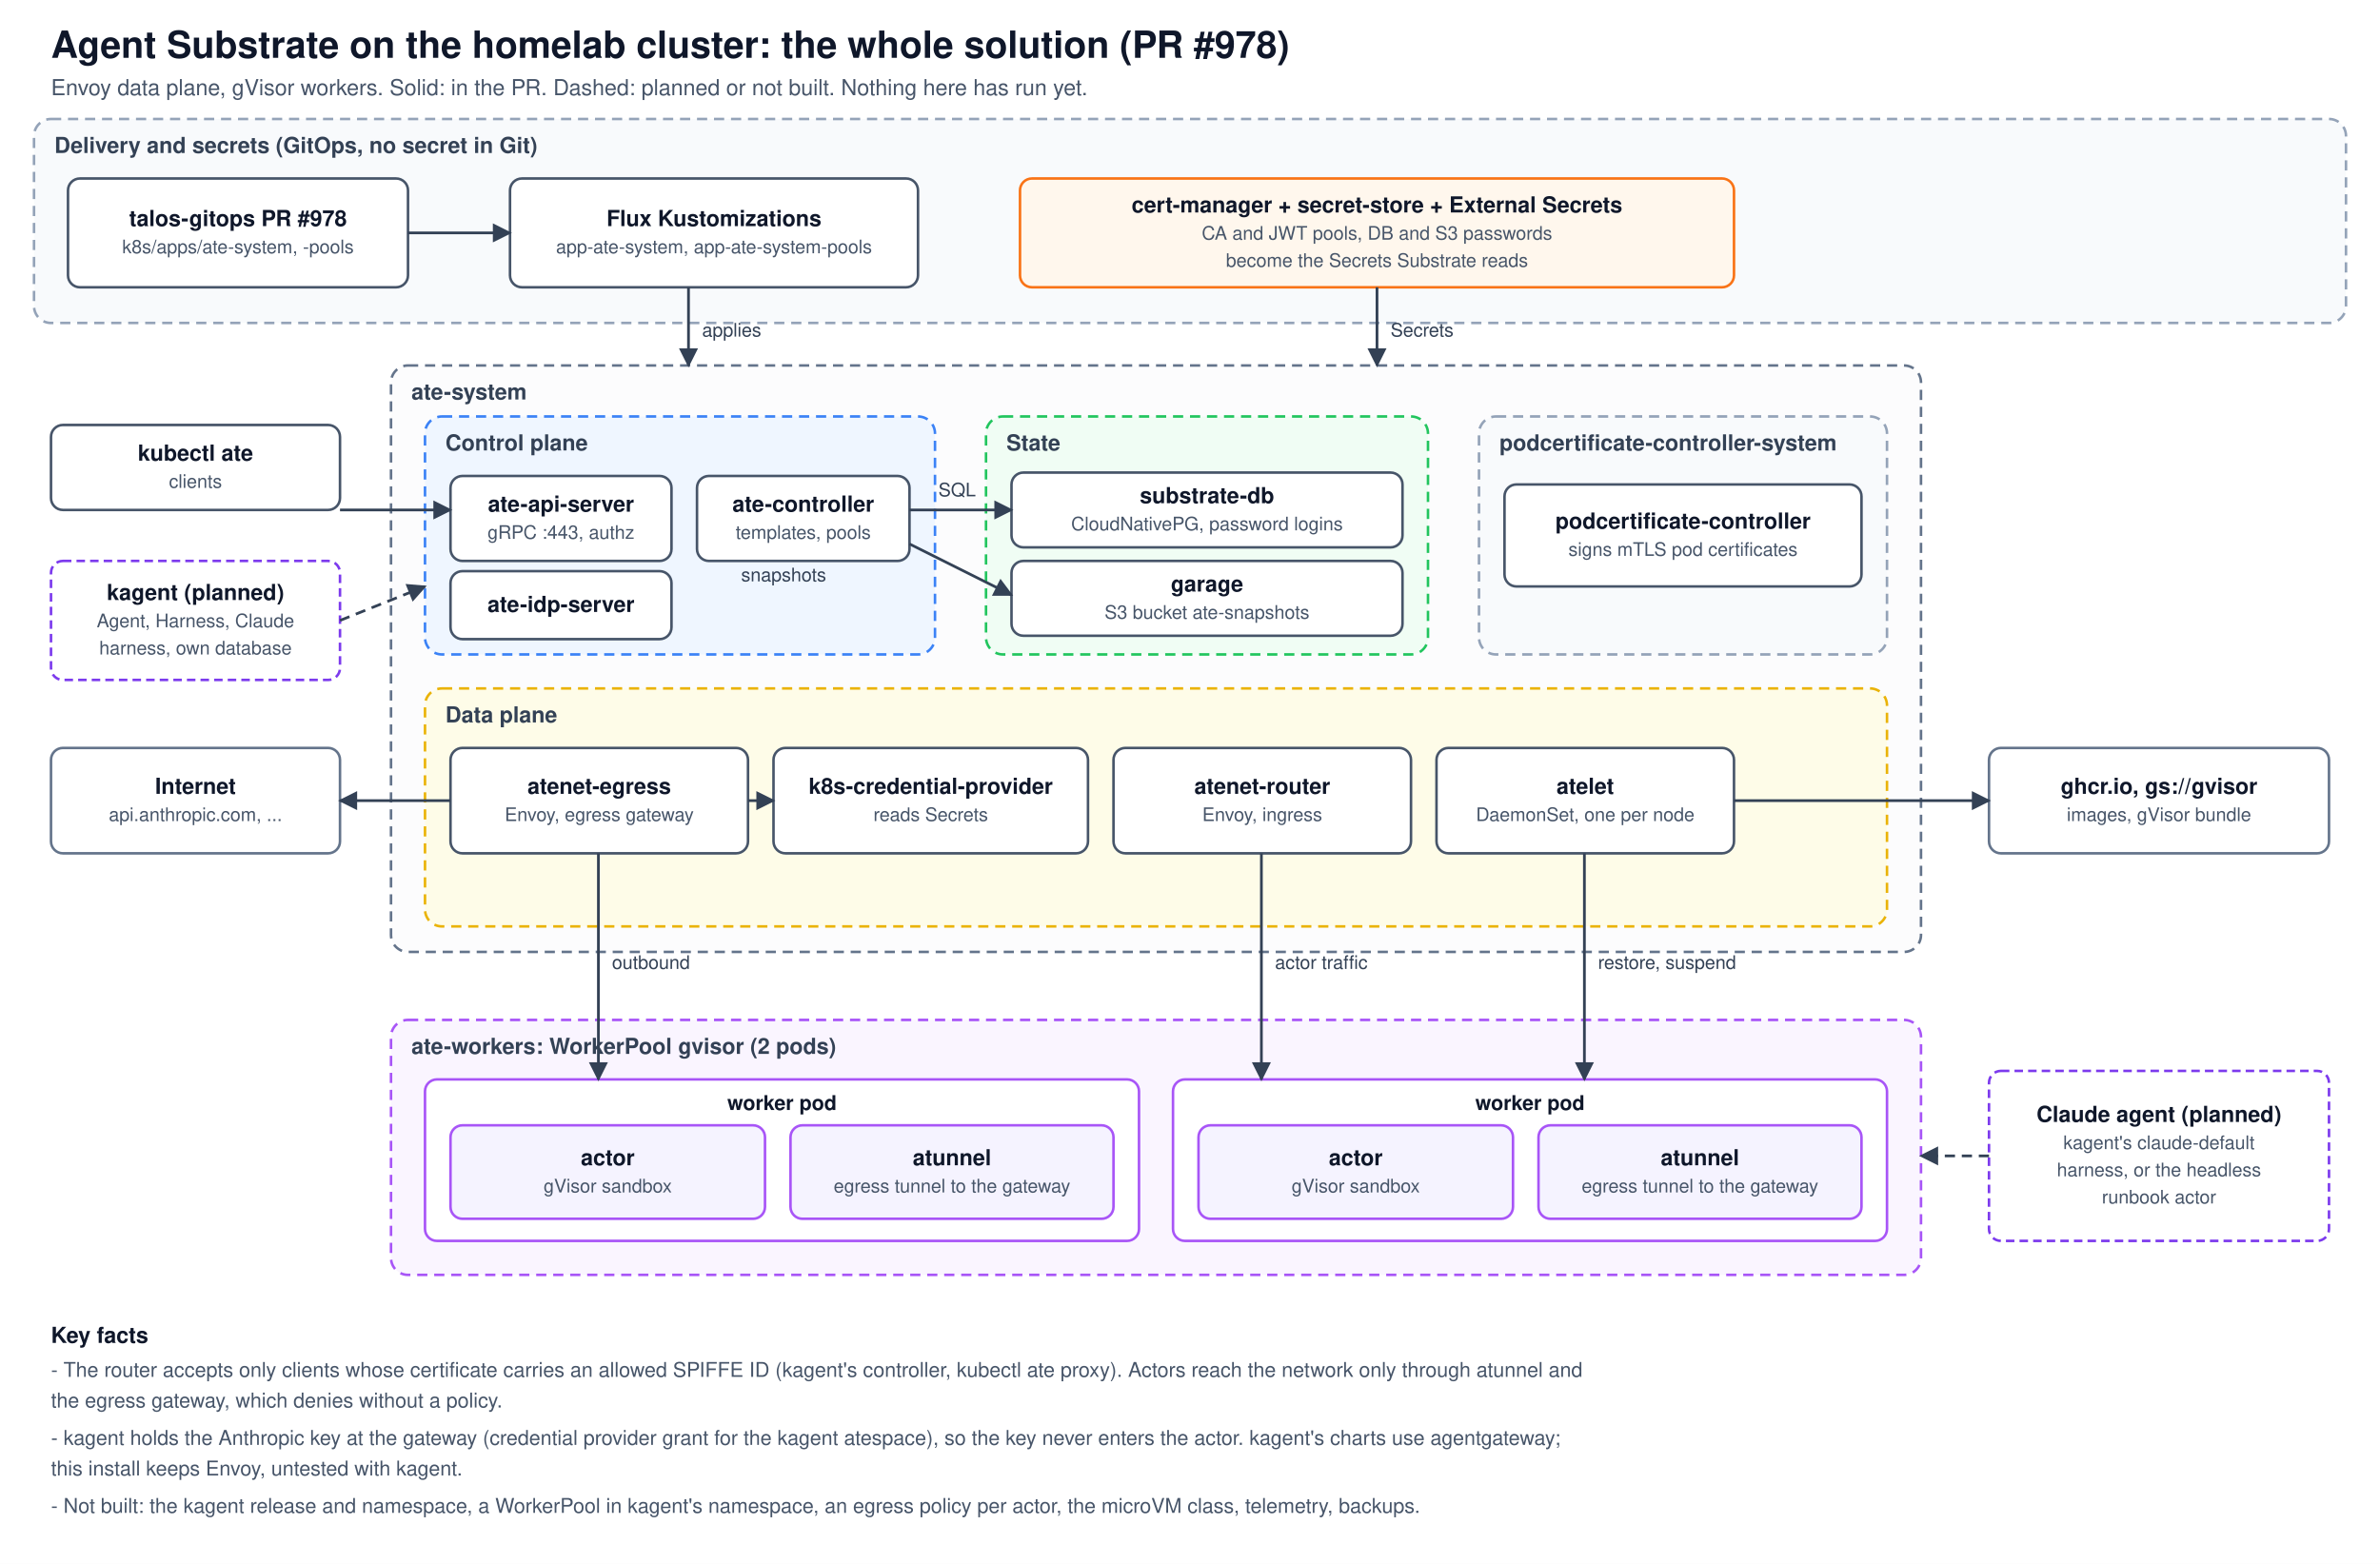
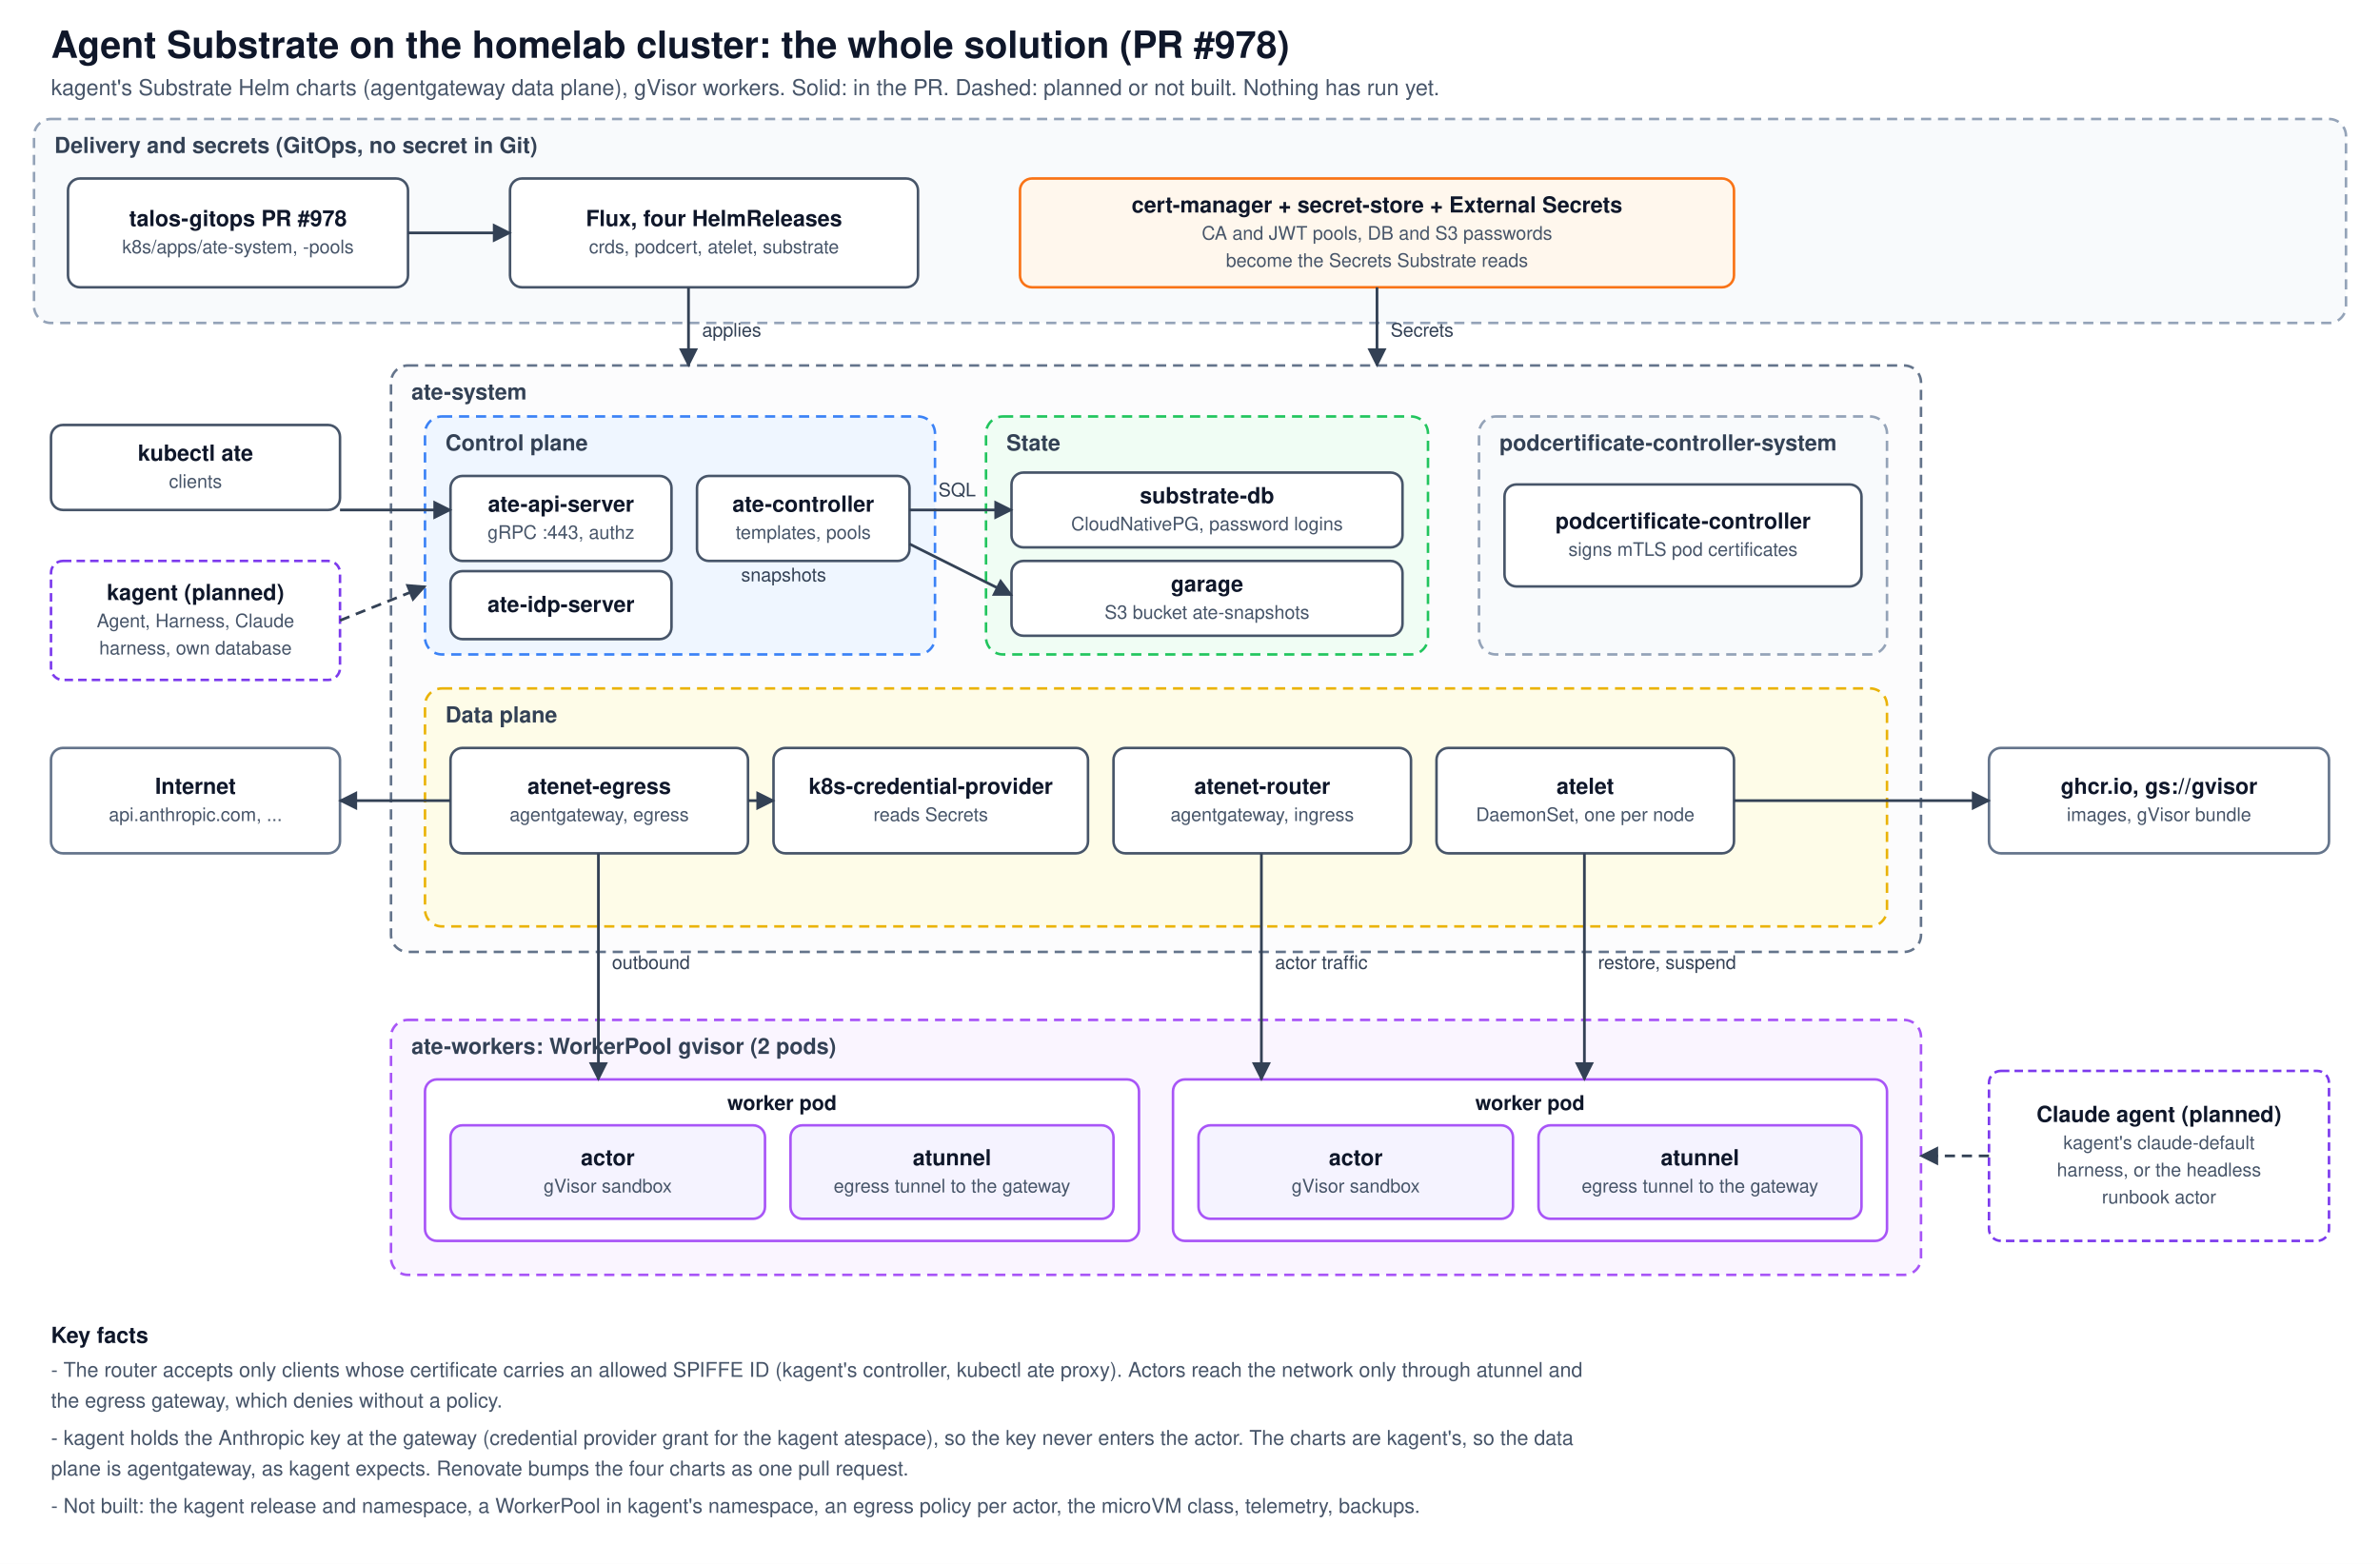
<svg xmlns="http://www.w3.org/2000/svg" viewBox="0 0 1400 920" width="1400" height="920" font-family="Helvetica, Arial, sans-serif">
  <defs>
    <marker id="ar" viewBox="0 0 10 10" refX="9" refY="5" markerWidth="7" markerHeight="7" orient="auto-start-reverse">
      <path d="M0,0 L10,5 L0,10 z" fill="#334155" />
    </marker>
  </defs>
  <rect width="1400" height="920" fill="#ffffff" />
  <text x="30" y="34" font-size="22" fill="#0f172a" text-anchor="start" font-weight="700">Agent Substrate on the homelab cluster: the whole solution (PR #978)</text>
-   <text x="30" y="56" font-size="13" fill="#475569" text-anchor="start">Envoy data plane, gVisor workers. Solid: in the PR. Dashed: planned or not built. Nothing here has run yet.</text>
+   <text x="30" y="56" font-size="13" fill="#475569" text-anchor="start">kagent's Substrate Helm charts (agentgateway data plane), gVisor workers. Solid: in the PR. Dashed: planned or not built. Nothing has run yet.</text>
  <rect x="20" y="70" width="1360" height="120" rx="10" fill="#f8fafc" stroke="#94a3b8" stroke-width="1.5" stroke-dasharray="6 4" />
  <text x="32" y="90" font-size="13" font-weight="700" fill="#334155">Delivery and secrets (GitOps, no secret in Git)</text>
  <rect x="40" y="105" width="200" height="64" rx="7" fill="#ffffff" stroke="#475569" stroke-width="1.5" />
  <text x="140.0" y="133.0" font-size="13" font-weight="600" text-anchor="middle" fill="#0f172a">talos-gitops PR #978</text>
  <text x="140.0" y="149.0" font-size="11" text-anchor="middle" fill="#475569">k8s/apps/ate-system, -pools</text>
  <rect x="300" y="105" width="240" height="64" rx="7" fill="#ffffff" stroke="#475569" stroke-width="1.5" />
-   <text x="420.0" y="133.0" font-size="13" font-weight="600" text-anchor="middle" fill="#0f172a">Flux Kustomizations</text>
-   <text x="420.0" y="149.0" font-size="11" text-anchor="middle" fill="#475569">app-ate-system, app-ate-system-pools</text>
+   <text x="420.0" y="133.0" font-size="13" font-weight="600" text-anchor="middle" fill="#0f172a">Flux, four HelmReleases</text>
+   <text x="420.0" y="149.0" font-size="11" text-anchor="middle" fill="#475569">crds, podcert, atelet, substrate</text>
  <rect x="600" y="105" width="420" height="64" rx="7" fill="#fff7ed" stroke="#f97316" stroke-width="1.5" />
  <text x="810.0" y="125.0" font-size="13" font-weight="600" text-anchor="middle" fill="#0f172a">cert-manager + secret-store + External Secrets</text>
  <text x="810.0" y="141.0" font-size="11" text-anchor="middle" fill="#475569">CA and JWT pools, DB and S3 passwords</text>
  <text x="810.0" y="157.0" font-size="11" text-anchor="middle" fill="#475569">become the Secrets Substrate reads</text>
  <line x1="240" y1="137" x2="300" y2="137" stroke="#334155" stroke-width="1.6" marker-end="url(#ar)" />
  <rect x="230" y="215" width="900" height="345" rx="10" fill="#fcfcfd" stroke="#64748b" stroke-width="1.5" stroke-dasharray="6 4" />
  <text x="242" y="235" font-size="13" font-weight="700" fill="#334155">ate-system</text>
  <rect x="250" y="245" width="300" height="140" rx="10" fill="#eff6ff" stroke="#3b82f6" stroke-width="1.5" stroke-dasharray="6 4" />
  <text x="262" y="265" font-size="13" font-weight="700" fill="#334155">Control plane</text>
  <rect x="265" y="280" width="130" height="50" rx="7" fill="#ffffff" stroke="#475569" stroke-width="1.5" />
  <text x="330.0" y="301.0" font-size="13" font-weight="600" text-anchor="middle" fill="#0f172a">ate-api-server</text>
  <text x="330.0" y="317.0" font-size="11" text-anchor="middle" fill="#475569">gRPC :443, authz</text>
  <rect x="410" y="280" width="125" height="50" rx="7" fill="#ffffff" stroke="#475569" stroke-width="1.5" />
  <text x="472.5" y="301.0" font-size="13" font-weight="600" text-anchor="middle" fill="#0f172a">ate-controller</text>
  <text x="472.5" y="317.0" font-size="11" text-anchor="middle" fill="#475569">templates, pools</text>
  <rect x="265" y="336" width="130" height="40" rx="7" fill="#ffffff" stroke="#475569" stroke-width="1.5" />
  <text x="330.0" y="360.0" font-size="13" font-weight="600" text-anchor="middle" fill="#0f172a">ate-idp-server</text>
  <rect x="580" y="245" width="260" height="140" rx="10" fill="#f0fdf4" stroke="#22c55e" stroke-width="1.5" stroke-dasharray="6 4" />
  <text x="592" y="265" font-size="13" font-weight="700" fill="#334155">State</text>
  <rect x="595" y="278" width="230" height="44" rx="7" fill="#ffffff" stroke="#475569" stroke-width="1.5" />
  <text x="710.0" y="296.0" font-size="13" font-weight="600" text-anchor="middle" fill="#0f172a">substrate-db</text>
  <text x="710.0" y="312.0" font-size="11" text-anchor="middle" fill="#475569">CloudNativePG, password logins</text>
  <rect x="595" y="330" width="230" height="44" rx="7" fill="#ffffff" stroke="#475569" stroke-width="1.5" />
  <text x="710.0" y="348.0" font-size="13" font-weight="600" text-anchor="middle" fill="#0f172a">garage</text>
  <text x="710.0" y="364.0" font-size="11" text-anchor="middle" fill="#475569">S3 bucket ate-snapshots</text>
  <rect x="870" y="245" width="240" height="140" rx="10" fill="#f8fafc" stroke="#94a3b8" stroke-width="1.5" stroke-dasharray="6 4" />
  <text x="882" y="265" font-size="13" font-weight="700" fill="#334155">podcertificate-controller-system</text>
  <rect x="885" y="285" width="210" height="60" rx="7" fill="#ffffff" stroke="#475569" stroke-width="1.5" />
  <text x="990.0" y="311.0" font-size="13" font-weight="600" text-anchor="middle" fill="#0f172a">podcertificate-controller</text>
  <text x="990.0" y="327.0" font-size="11" text-anchor="middle" fill="#475569">signs mTLS pod certificates</text>
  <rect x="250" y="405" width="860" height="140" rx="10" fill="#fefce8" stroke="#eab308" stroke-width="1.5" stroke-dasharray="6 4" />
  <text x="262" y="425" font-size="13" font-weight="700" fill="#334155">Data plane</text>
  <rect x="265" y="440" width="175" height="62" rx="7" fill="#ffffff" stroke="#475569" stroke-width="1.5" />
  <text x="352.5" y="467.0" font-size="13" font-weight="600" text-anchor="middle" fill="#0f172a">atenet-egress</text>
-   <text x="352.5" y="483.0" font-size="11" text-anchor="middle" fill="#475569">Envoy, egress gateway</text>
+   <text x="352.5" y="483.0" font-size="11" text-anchor="middle" fill="#475569">agentgateway, egress</text>
  <rect x="455" y="440" width="185" height="62" rx="7" fill="#ffffff" stroke="#475569" stroke-width="1.5" />
  <text x="547.5" y="467.0" font-size="13" font-weight="600" text-anchor="middle" fill="#0f172a">k8s-credential-provider</text>
  <text x="547.5" y="483.0" font-size="11" text-anchor="middle" fill="#475569">reads Secrets</text>
  <rect x="655" y="440" width="175" height="62" rx="7" fill="#ffffff" stroke="#475569" stroke-width="1.5" />
  <text x="742.5" y="467.0" font-size="13" font-weight="600" text-anchor="middle" fill="#0f172a">atenet-router</text>
-   <text x="742.5" y="483.0" font-size="11" text-anchor="middle" fill="#475569">Envoy, ingress</text>
+   <text x="742.5" y="483.0" font-size="11" text-anchor="middle" fill="#475569">agentgateway, ingress</text>
  <rect x="845" y="440" width="175" height="62" rx="7" fill="#ffffff" stroke="#475569" stroke-width="1.5" />
  <text x="932.5" y="467.0" font-size="13" font-weight="600" text-anchor="middle" fill="#0f172a">atelet</text>
  <text x="932.5" y="483.0" font-size="11" text-anchor="middle" fill="#475569">DaemonSet, one per node</text>
  <rect x="230" y="600" width="900" height="150" rx="10" fill="#faf5ff" stroke="#a855f7" stroke-width="1.5" stroke-dasharray="6 4" />
  <text x="242" y="620" font-size="13" font-weight="700" fill="#334155">ate-workers: WorkerPool gvisor (2 pods)</text>
  <rect x="250" y="635" width="420" height="95" rx="7" fill="#ffffff" stroke="#a855f7" stroke-width="1.5" />
  <text x="460" y="653" font-size="12" fill="#0f172a" text-anchor="middle" font-weight="700">worker pod</text>
  <rect x="265" y="662" width="185" height="55" rx="7" fill="#f5f3ff" stroke="#a855f7" stroke-width="1.5" />
  <text x="357.5" y="685.5" font-size="13" font-weight="600" text-anchor="middle" fill="#0f172a">actor</text>
  <text x="357.5" y="701.5" font-size="11" text-anchor="middle" fill="#475569">gVisor sandbox</text>
  <rect x="465" y="662" width="190" height="55" rx="7" fill="#f5f3ff" stroke="#a855f7" stroke-width="1.5" />
  <text x="560.0" y="685.5" font-size="13" font-weight="600" text-anchor="middle" fill="#0f172a">atunnel</text>
  <text x="560.0" y="701.5" font-size="11" text-anchor="middle" fill="#475569">egress tunnel to the gateway</text>
  <rect x="690" y="635" width="420" height="95" rx="7" fill="#ffffff" stroke="#a855f7" stroke-width="1.5" />
  <text x="900" y="653" font-size="12" fill="#0f172a" text-anchor="middle" font-weight="700">worker pod</text>
  <rect x="705" y="662" width="185" height="55" rx="7" fill="#f5f3ff" stroke="#a855f7" stroke-width="1.5" />
  <text x="797.5" y="685.5" font-size="13" font-weight="600" text-anchor="middle" fill="#0f172a">actor</text>
  <text x="797.5" y="701.5" font-size="11" text-anchor="middle" fill="#475569">gVisor sandbox</text>
  <rect x="905" y="662" width="190" height="55" rx="7" fill="#f5f3ff" stroke="#a855f7" stroke-width="1.5" />
  <text x="1000.0" y="685.5" font-size="13" font-weight="600" text-anchor="middle" fill="#0f172a">atunnel</text>
  <text x="1000.0" y="701.5" font-size="11" text-anchor="middle" fill="#475569">egress tunnel to the gateway</text>
  <rect x="30" y="440" width="170" height="62" rx="7" fill="#ffffff" stroke="#64748b" stroke-width="1.5" />
  <text x="115.0" y="467.0" font-size="13" font-weight="600" text-anchor="middle" fill="#0f172a">Internet</text>
  <text x="115.0" y="483.0" font-size="11" text-anchor="middle" fill="#475569">api.anthropic.com, ...</text>
  <rect x="1170" y="440" width="200" height="62" rx="7" fill="#ffffff" stroke="#64748b" stroke-width="1.5" />
  <text x="1270.0" y="467.0" font-size="13" font-weight="600" text-anchor="middle" fill="#0f172a">ghcr.io, gs://gvisor</text>
  <text x="1270.0" y="483.0" font-size="11" text-anchor="middle" fill="#475569">images, gVisor bundle</text>
  <rect x="30" y="250" width="170" height="50" rx="7" fill="#ffffff" stroke="#475569" stroke-width="1.5" />
  <text x="115.0" y="271.0" font-size="13" font-weight="600" text-anchor="middle" fill="#0f172a">kubectl ate</text>
  <text x="115.0" y="287.0" font-size="11" text-anchor="middle" fill="#475569">clients</text>
  <rect x="30" y="330" width="170" height="70" rx="7" fill="#ffffff" stroke="#7c3aed" stroke-width="1.5" stroke-dasharray="5 3" />
  <text x="115.0" y="353.0" font-size="13" font-weight="600" text-anchor="middle" fill="#0f172a">kagent (planned)</text>
  <text x="115.0" y="369.0" font-size="11" text-anchor="middle" fill="#475569">Agent, Harness, Claude</text>
  <text x="115.0" y="385.0" font-size="11" text-anchor="middle" fill="#475569">harness, own database</text>
  <rect x="1170" y="630" width="200" height="100" rx="7" fill="#ffffff" stroke="#7c3aed" stroke-width="1.5" stroke-dasharray="5 3" />
  <text x="1270.0" y="660.0" font-size="13" font-weight="600" text-anchor="middle" fill="#0f172a">Claude agent (planned)</text>
  <text x="1270.0" y="676.0" font-size="11" text-anchor="middle" fill="#475569">kagent's claude-default</text>
  <text x="1270.0" y="692.0" font-size="11" text-anchor="middle" fill="#475569">harness, or the headless</text>
  <text x="1270.0" y="708.0" font-size="11" text-anchor="middle" fill="#475569">runbook actor</text>
  <line x1="405" y1="169" x2="405" y2="215" stroke="#334155" stroke-width="1.6" marker-end="url(#ar)" />
  <text x="413" y="198" font-size="11" fill="#334155" text-anchor="start">applies</text>
  <line x1="810" y1="169" x2="810" y2="215" stroke="#334155" stroke-width="1.6" marker-end="url(#ar)" />
  <text x="818" y="198" font-size="11" fill="#334155" text-anchor="start">Secrets</text>
  <line x1="200" y1="300" x2="265" y2="300" stroke="#334155" stroke-width="1.6" marker-end="url(#ar)" />
  <line x1="200" y1="365" x2="250" y2="345" stroke="#334155" stroke-width="1.6" stroke-dasharray="6 4" marker-end="url(#ar)" />
  <line x1="535" y1="300" x2="595" y2="300" stroke="#334155" stroke-width="1.6" marker-end="url(#ar)" />
  <text x="552" y="292" font-size="11" fill="#334155" text-anchor="start">SQL</text>
  <line x1="535" y1="320" x2="595" y2="350" stroke="#334155" stroke-width="1.6" marker-end="url(#ar)" />
  <text x="486" y="342" font-size="11" fill="#334155" text-anchor="end">snapshots</text>
  <line x1="352" y1="502" x2="352" y2="635" stroke="#334155" stroke-width="1.6" marker-end="url(#ar)" />
  <text x="360" y="570" font-size="11" fill="#334155" text-anchor="start">outbound</text>
  <line x1="742" y1="502" x2="742" y2="635" stroke="#334155" stroke-width="1.6" marker-end="url(#ar)" />
  <text x="750" y="570" font-size="11" fill="#334155" text-anchor="start">actor traffic</text>
  <line x1="932" y1="502" x2="932" y2="635" stroke="#334155" stroke-width="1.6" marker-end="url(#ar)" />
  <text x="940" y="570" font-size="11" fill="#334155" text-anchor="start">restore, suspend</text>
  <line x1="265" y1="471" x2="200" y2="471" stroke="#334155" stroke-width="1.6" marker-end="url(#ar)" />
  <line x1="440" y1="471" x2="455" y2="471" stroke="#334155" stroke-width="1.6" marker-end="url(#ar)" />
  <line x1="1020" y1="471" x2="1170" y2="471" stroke="#334155" stroke-width="1.6" marker-end="url(#ar)" />
  <line x1="1170" y1="680" x2="1130" y2="680" stroke="#334155" stroke-width="1.6" stroke-dasharray="6 4" marker-end="url(#ar)" />
  <text x="30" y="790" font-size="13" fill="#0f172a" text-anchor="start" font-weight="700">Key facts</text>
  <text x="30" y="810" font-size="12" fill="#475569" text-anchor="start">- The router accepts only clients whose certificate carries an allowed SPIFFE ID (kagent's controller, kubectl ate proxy). Actors reach the network only through atunnel and</text>
  <text x="30" y="828" font-size="12" fill="#475569" text-anchor="start">  the egress gateway, which denies without a policy.</text>
-   <text x="30" y="850" font-size="12" fill="#475569" text-anchor="start">- kagent holds the Anthropic key at the gateway (credential provider grant for the kagent atespace), so the key never enters the actor. kagent's charts use agentgateway;</text>
-   <text x="30" y="868" font-size="12" fill="#475569" text-anchor="start">  this install keeps Envoy, untested with kagent.</text>
+   <text x="30" y="850" font-size="12" fill="#475569" text-anchor="start">- kagent holds the Anthropic key at the gateway (credential provider grant for the kagent atespace), so the key never enters the actor. The charts are kagent's, so the data</text>
+   <text x="30" y="868" font-size="12" fill="#475569" text-anchor="start">  plane is agentgateway, as kagent expects. Renovate bumps the four charts as one pull request.</text>
  <text x="30" y="890" font-size="12" fill="#475569" text-anchor="start">- Not built: the kagent release and namespace, a WorkerPool in kagent's namespace, an egress policy per actor, the microVM class, telemetry, backups.</text>
</svg>
